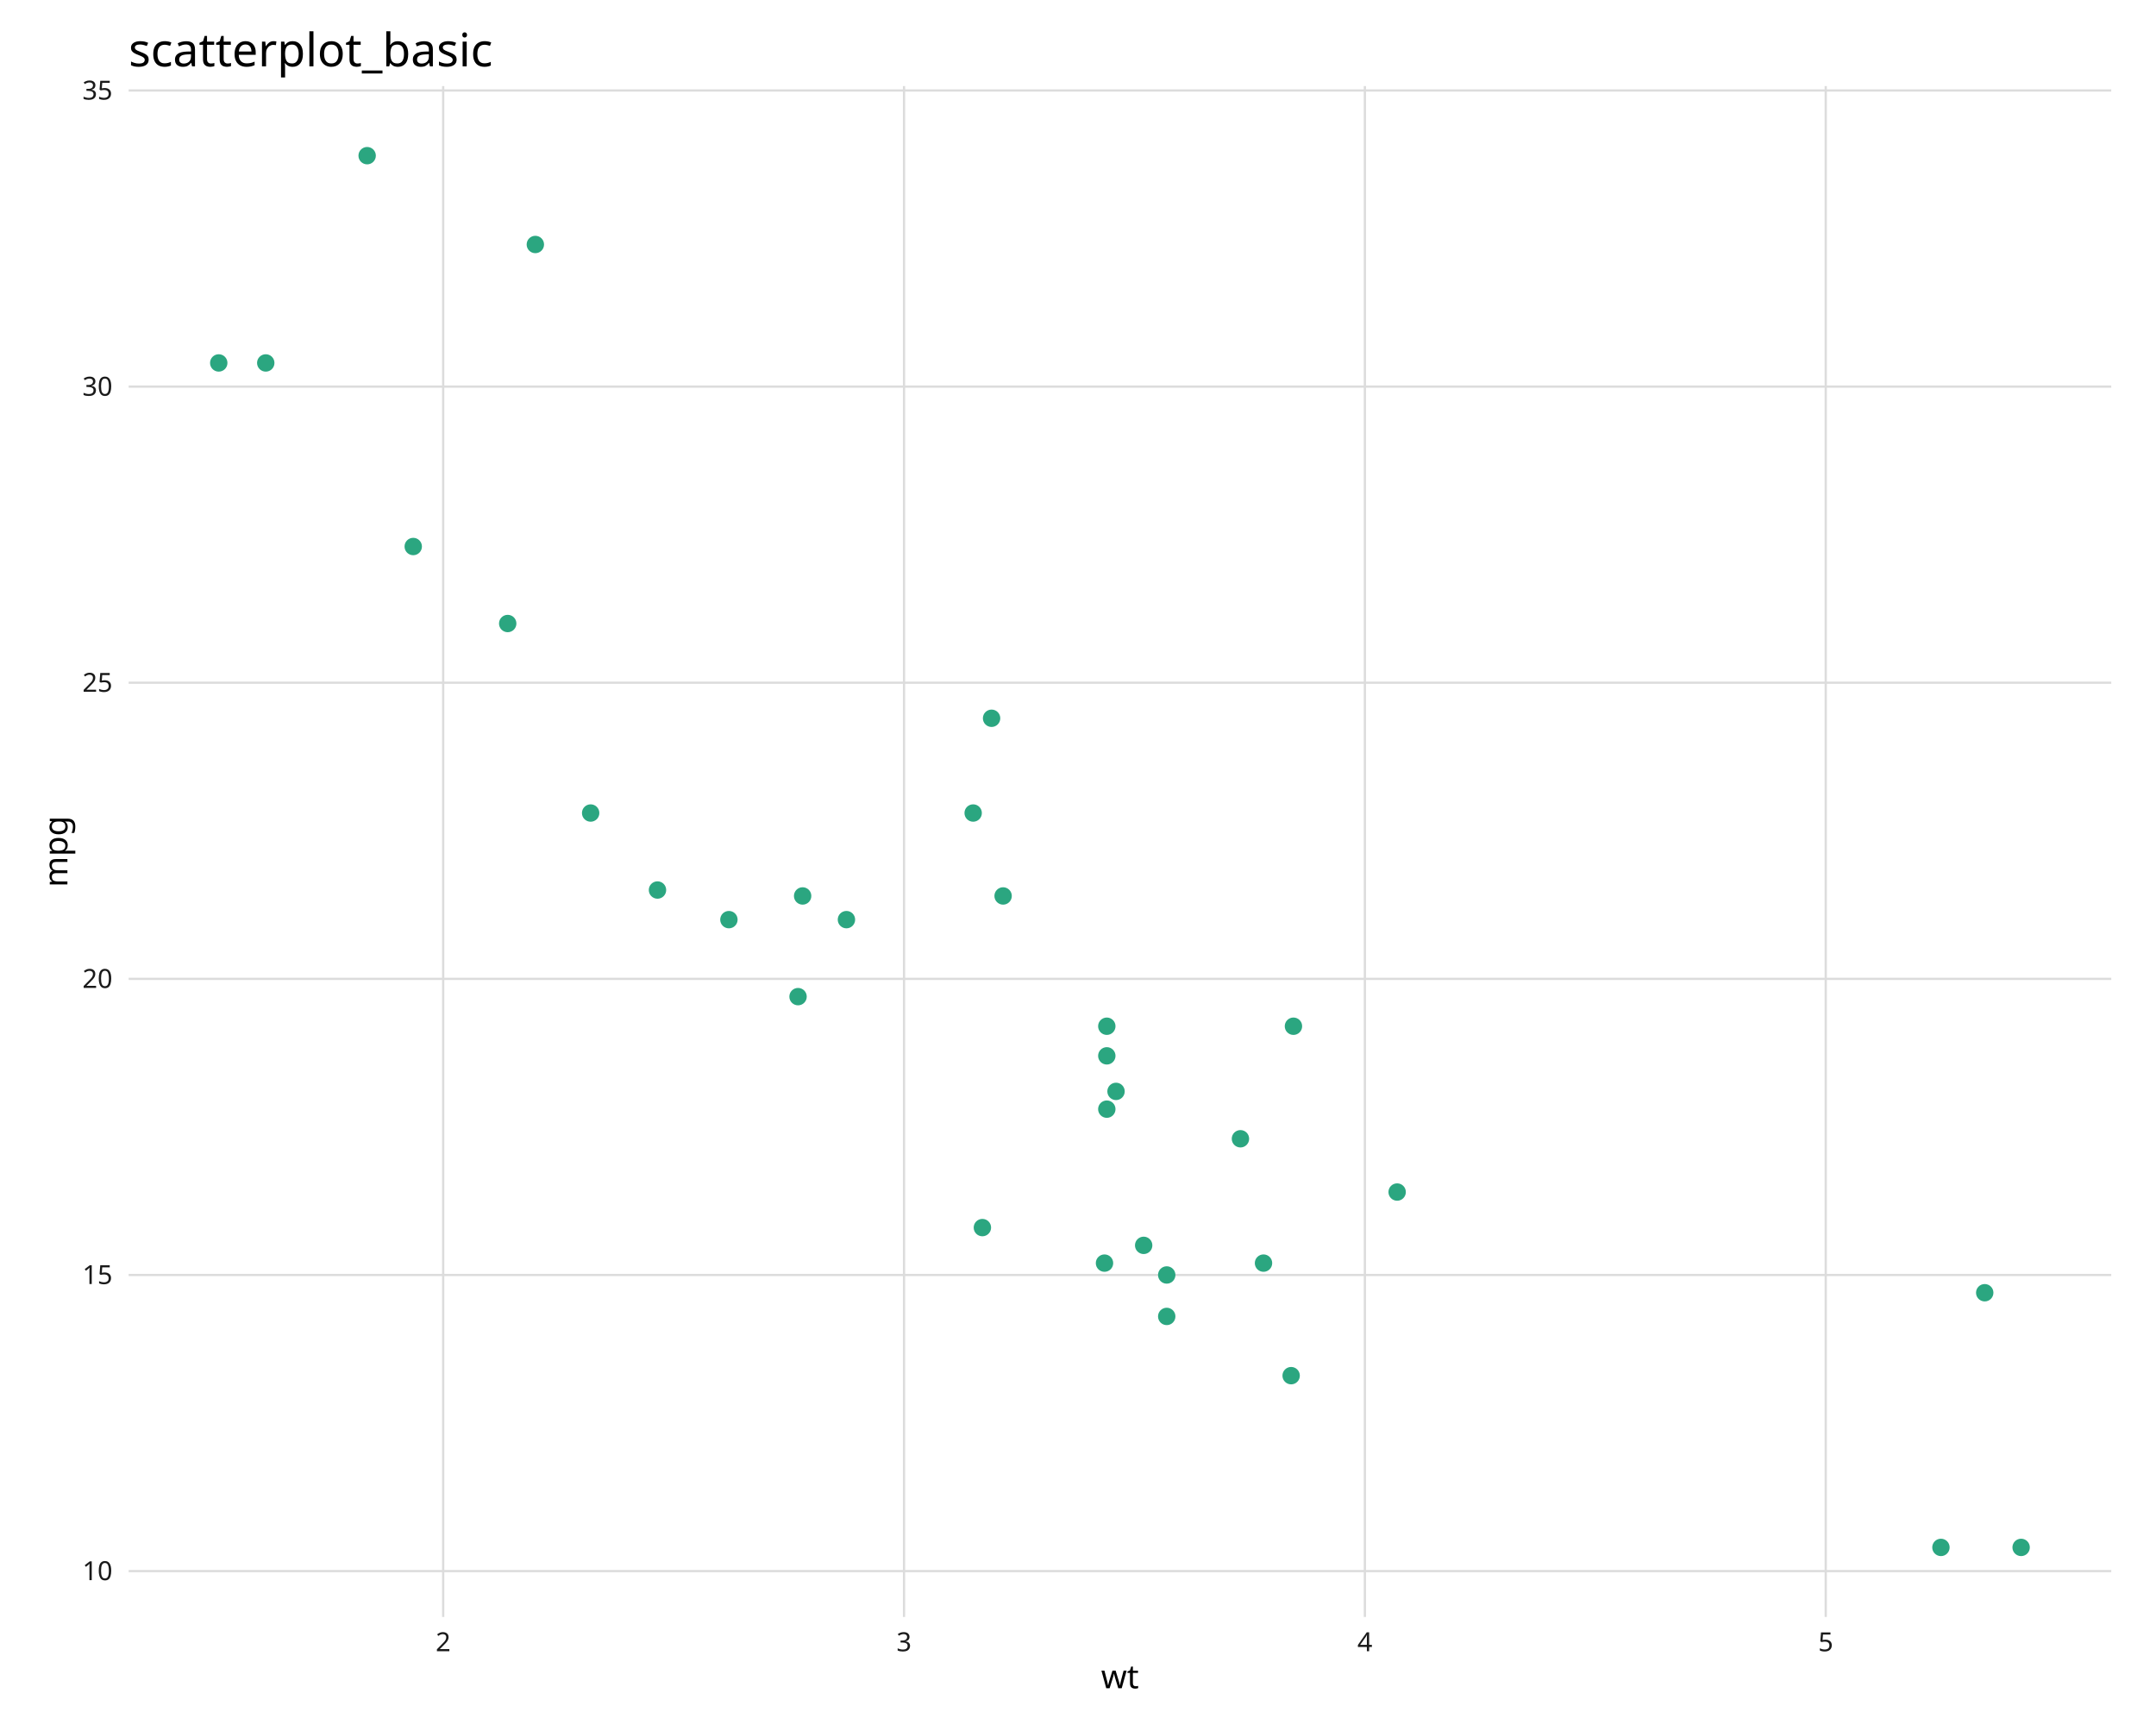
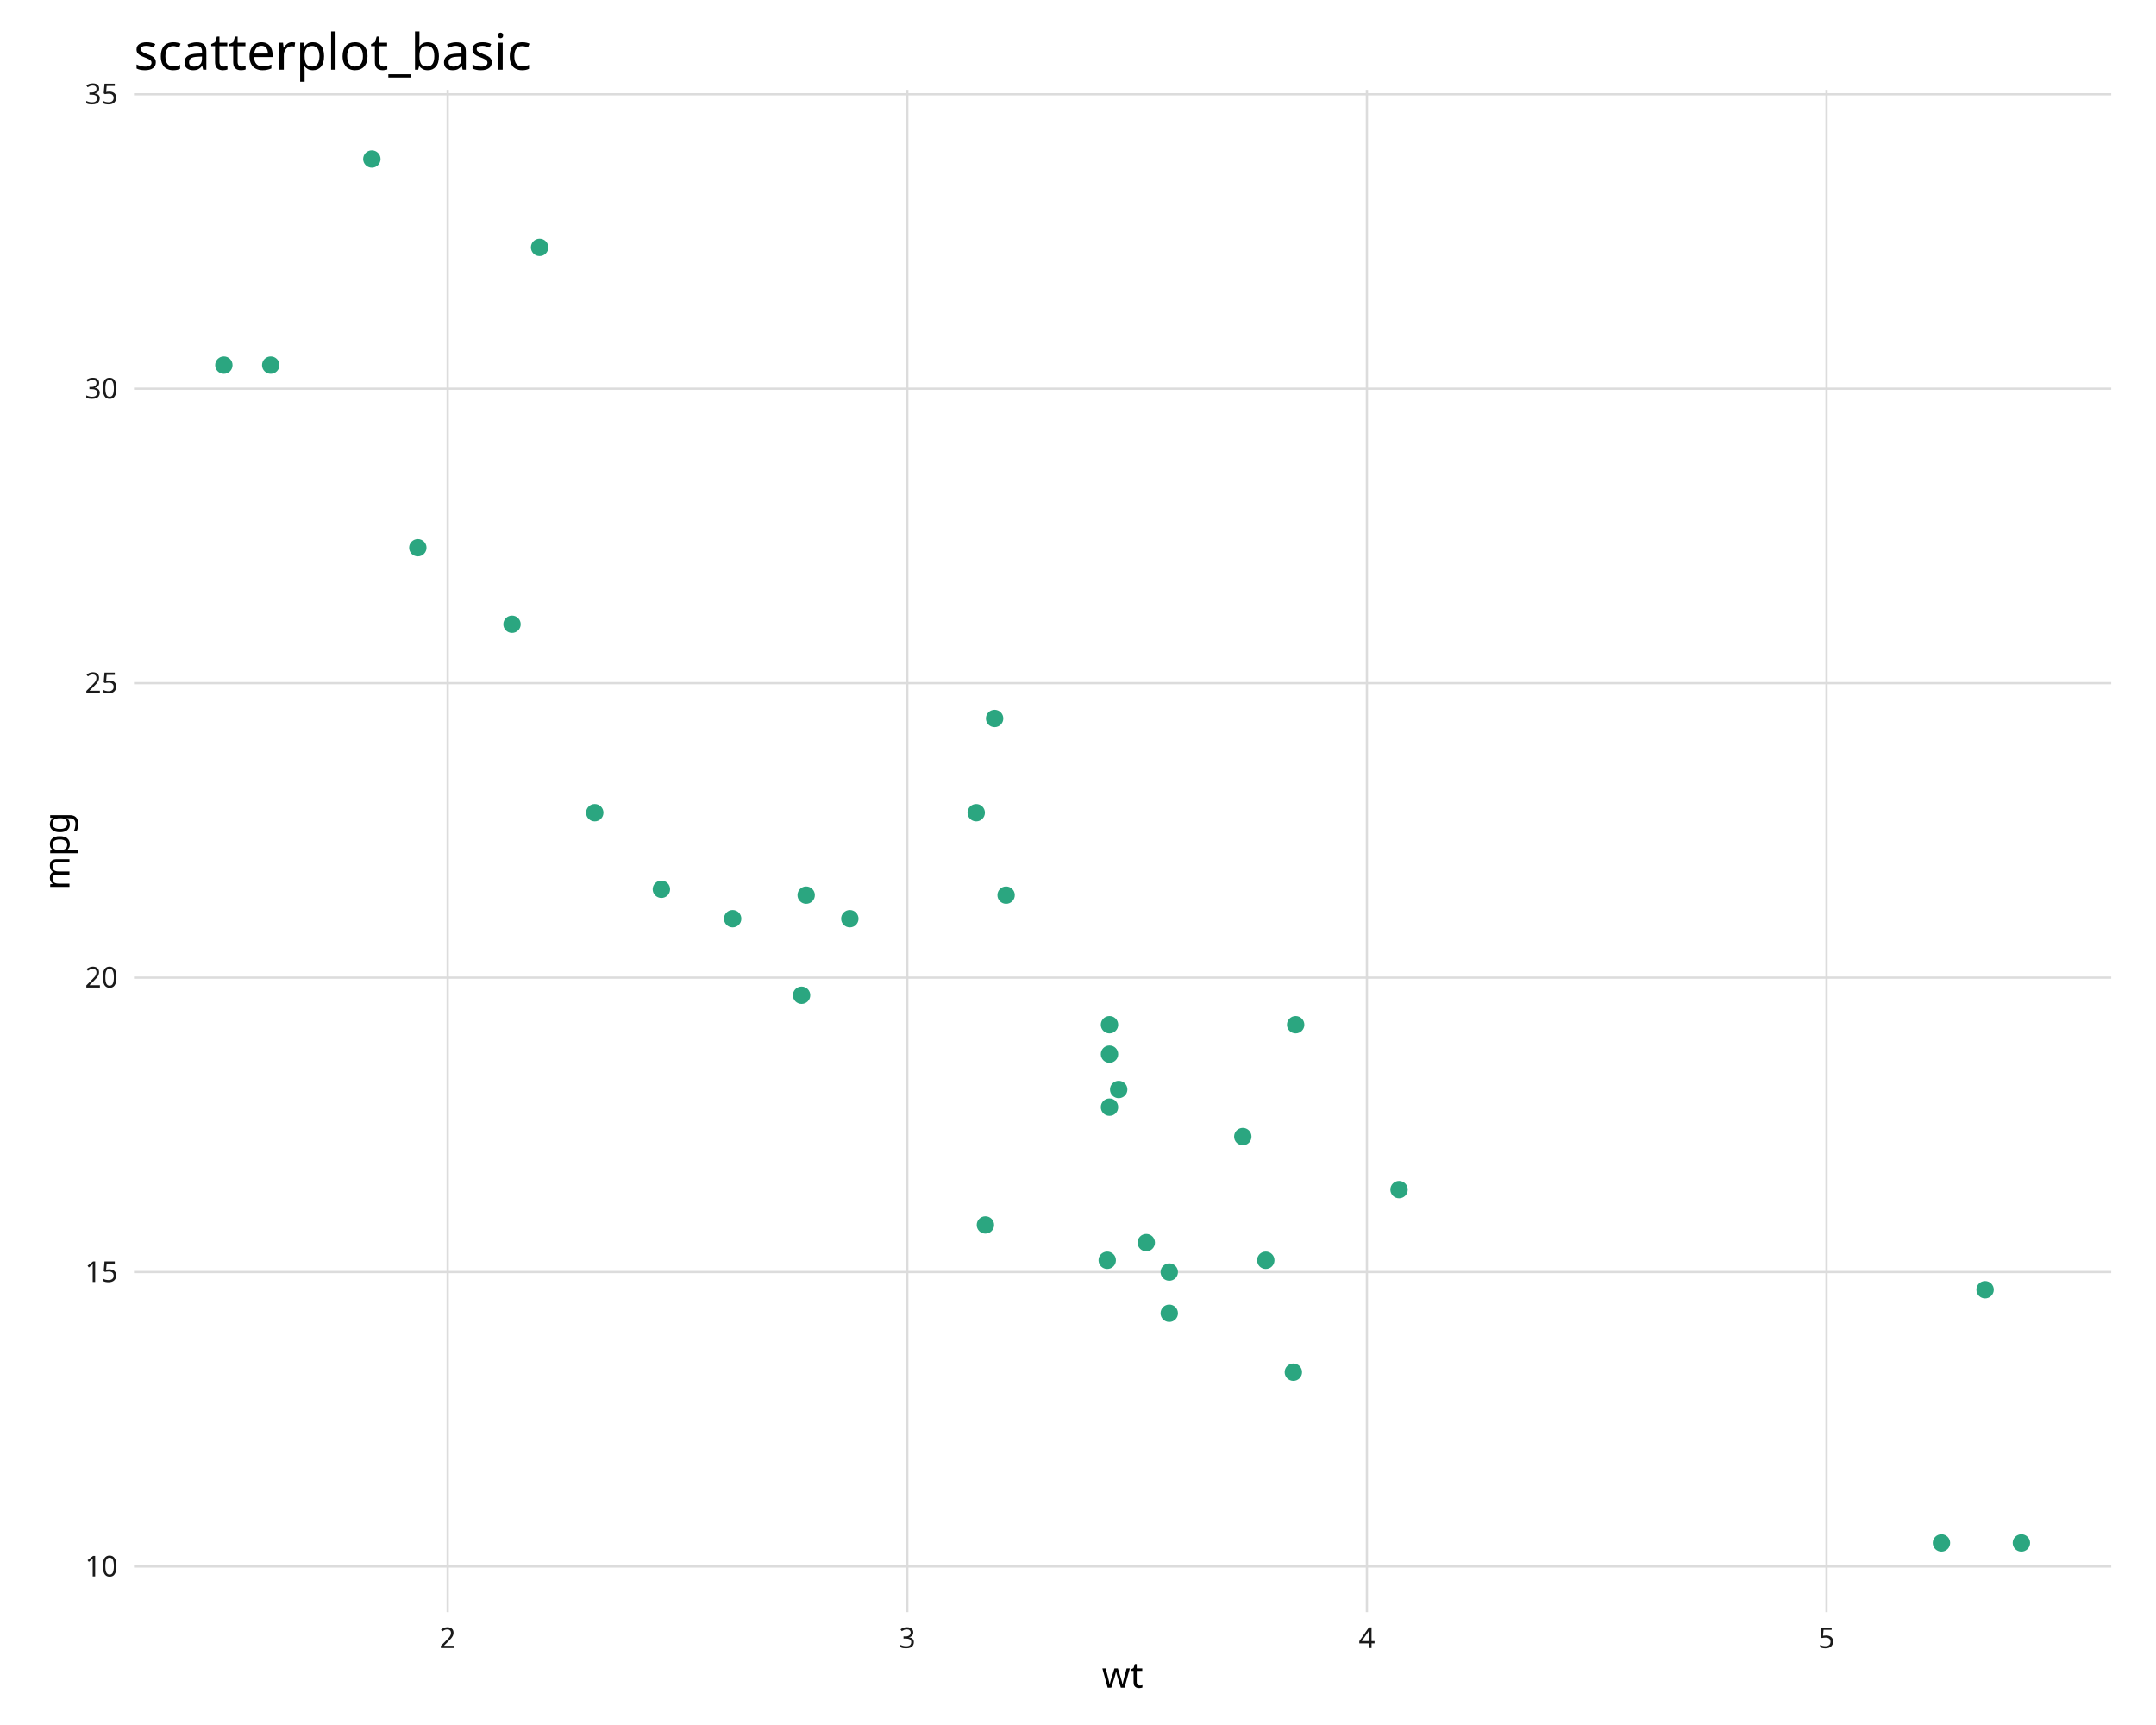
<svg xmlns="http://www.w3.org/2000/svg" class="svglite" data-engine-version="2.0" width="720.00pt" height="576.00pt" viewBox="0 0 720.00 576.00">
  <defs>
    <style type="text/css">
    .svglite line, .svglite polyline, .svglite polygon, .svglite path, .svglite rect, .svglite circle {
      fill: none;
      stroke: #000000;
      stroke-linecap: round;
      stroke-linejoin: round;
      stroke-miterlimit: 10.00;
    }
  </style>
  </defs>
  <rect width="100%" height="100%" style="stroke: none; fill: #FFFFFF;" />
  <defs>
    <clipPath id="cpMC4wMHw3MjAuMDB8MC4wMHw1NzYuMDA=">
      <rect x="0.00" y="0.00" width="720.00" height="576.00" />
    </clipPath>
  </defs>
  <g clip-path="url(#cpMC4wMHw3MjAuMDB8MC4wMHw1NzYuMDA=)">
    <rect x="0.00" y="0.00" width="720.00" height="576.00" style="stroke-width: 1.16; stroke: none; fill: #FFFFFF;" />
  </g>
  <defs>
-     <clipPath id="cpNDIuOTZ8NzA1LjA2fDI4Ljc0fDUzOS45Mw==">
-       <rect x="42.96" y="28.74" width="662.10" height="511.19" />
+     <clipPath id="cpNDQuNzR8NzA1LjA2fDI5Ljk5fDUzOC4zMg==">
+       <rect x="44.74" y="29.99" width="660.31" height="508.33" />
    </clipPath>
  </defs>
-   <g clip-path="url(#cpNDIuOTZ8NzA1LjA2fDI4Ljc0fDUzOS45Mw==)">
-     <polyline points="42.96,524.61 705.06,524.61 " style="stroke-width: 0.75; stroke: #DCDCDC; stroke-linecap: butt;" />
-     <polyline points="42.96,425.73 705.06,425.73 " style="stroke-width: 0.75; stroke: #DCDCDC; stroke-linecap: butt;" />
-     <polyline points="42.96,326.85 705.06,326.85 " style="stroke-width: 0.75; stroke: #DCDCDC; stroke-linecap: butt;" />
-     <polyline points="42.96,227.98 705.06,227.98 " style="stroke-width: 0.75; stroke: #DCDCDC; stroke-linecap: butt;" />
-     <polyline points="42.96,129.10 705.06,129.10 " style="stroke-width: 0.75; stroke: #DCDCDC; stroke-linecap: butt;" />
-     <polyline points="42.96,30.22 705.06,30.22 " style="stroke-width: 0.75; stroke: #DCDCDC; stroke-linecap: butt;" />
-     <polyline points="148.00,539.93 148.00,28.74 " style="stroke-width: 0.75; stroke: #DCDCDC; stroke-linecap: butt;" />
-     <polyline points="301.90,539.93 301.90,28.74 " style="stroke-width: 0.75; stroke: #DCDCDC; stroke-linecap: butt;" />
-     <polyline points="455.80,539.93 455.80,28.74 " style="stroke-width: 0.75; stroke: #DCDCDC; stroke-linecap: butt;" />
-     <polyline points="609.71,539.93 609.71,28.74 " style="stroke-width: 0.75; stroke: #DCDCDC; stroke-linecap: butt;" />
-     <circle cx="243.42" cy="307.08" r="2.52" style="stroke-width: 0.77; stroke: #2BA680; fill: #2BA680;" />
-     <circle cx="282.67" cy="307.08" r="2.52" style="stroke-width: 0.77; stroke: #2BA680; fill: #2BA680;" />
-     <circle cx="197.25" cy="271.48" r="2.52" style="stroke-width: 0.77; stroke: #2BA680; fill: #2BA680;" />
-     <circle cx="334.99" cy="299.17" r="2.52" style="stroke-width: 0.77; stroke: #2BA680; fill: #2BA680;" />
-     <circle cx="369.62" cy="352.56" r="2.52" style="stroke-width: 0.77; stroke: #2BA680; fill: #2BA680;" />
-     <circle cx="372.70" cy="364.43" r="2.52" style="stroke-width: 0.77; stroke: #2BA680; fill: #2BA680;" />
-     <circle cx="389.63" cy="439.57" r="2.52" style="stroke-width: 0.77; stroke: #2BA680; fill: #2BA680;" />
-     <circle cx="331.14" cy="239.84" r="2.52" style="stroke-width: 0.77; stroke: #2BA680; fill: #2BA680;" />
-     <circle cx="324.99" cy="271.48" r="2.52" style="stroke-width: 0.77; stroke: #2BA680; fill: #2BA680;" />
-     <circle cx="369.62" cy="342.67" r="2.52" style="stroke-width: 0.77; stroke: #2BA680; fill: #2BA680;" />
-     <circle cx="369.62" cy="370.36" r="2.52" style="stroke-width: 0.77; stroke: #2BA680; fill: #2BA680;" />
-     <circle cx="466.58" cy="398.04" r="2.52" style="stroke-width: 0.77; stroke: #2BA680; fill: #2BA680;" />
-     <circle cx="414.25" cy="380.25" r="2.52" style="stroke-width: 0.77; stroke: #2BA680; fill: #2BA680;" />
-     <circle cx="421.95" cy="421.77" r="2.52" style="stroke-width: 0.77; stroke: #2BA680; fill: #2BA680;" />
-     <circle cx="648.18" cy="516.70" r="2.52" style="stroke-width: 0.77; stroke: #2BA680; fill: #2BA680;" />
-     <circle cx="674.96" cy="516.70" r="2.52" style="stroke-width: 0.77; stroke: #2BA680; fill: #2BA680;" />
-     <circle cx="662.80" cy="431.66" r="2.52" style="stroke-width: 0.77; stroke: #2BA680; fill: #2BA680;" />
-     <circle cx="178.78" cy="81.64" r="2.52" style="stroke-width: 0.77; stroke: #2BA680; fill: #2BA680;" />
-     <circle cx="88.75" cy="121.19" r="2.52" style="stroke-width: 0.77; stroke: #2BA680; fill: #2BA680;" />
-     <circle cx="122.61" cy="51.98" r="2.52" style="stroke-width: 0.77; stroke: #2BA680; fill: #2BA680;" />
-     <circle cx="219.57" cy="297.19" r="2.52" style="stroke-width: 0.77; stroke: #2BA680; fill: #2BA680;" />
-     <circle cx="381.93" cy="415.84" r="2.52" style="stroke-width: 0.77; stroke: #2BA680; fill: #2BA680;" />
-     <circle cx="368.85" cy="421.77" r="2.52" style="stroke-width: 0.77; stroke: #2BA680; fill: #2BA680;" />
-     <circle cx="431.18" cy="459.35" r="2.52" style="stroke-width: 0.77; stroke: #2BA680; fill: #2BA680;" />
-     <circle cx="431.95" cy="342.67" r="2.52" style="stroke-width: 0.77; stroke: #2BA680; fill: #2BA680;" />
-     <circle cx="138.00" cy="182.49" r="2.52" style="stroke-width: 0.77; stroke: #2BA680; fill: #2BA680;" />
-     <circle cx="169.55" cy="208.20" r="2.52" style="stroke-width: 0.77; stroke: #2BA680; fill: #2BA680;" />
-     <circle cx="73.05" cy="121.19" r="2.52" style="stroke-width: 0.77; stroke: #2BA680; fill: #2BA680;" />
-     <circle cx="328.07" cy="409.91" r="2.52" style="stroke-width: 0.77; stroke: #2BA680; fill: #2BA680;" />
-     <circle cx="266.51" cy="332.79" r="2.52" style="stroke-width: 0.77; stroke: #2BA680; fill: #2BA680;" />
-     <circle cx="389.63" cy="425.73" r="2.52" style="stroke-width: 0.77; stroke: #2BA680; fill: #2BA680;" />
-     <circle cx="268.04" cy="299.17" r="2.52" style="stroke-width: 0.77; stroke: #2BA680; fill: #2BA680;" />
+   <g clip-path="url(#cpNDQuNzR8NzA1LjA2fDI5Ljk5fDUzOC4zMg==)">
+     <polyline points="44.74,523.08 705.06,523.08 " style="stroke-width: 0.75; stroke: #DCDCDC; stroke-linecap: butt;" />
+     <polyline points="44.74,424.76 705.06,424.76 " style="stroke-width: 0.75; stroke: #DCDCDC; stroke-linecap: butt;" />
+     <polyline points="44.74,326.44 705.06,326.44 " style="stroke-width: 0.75; stroke: #DCDCDC; stroke-linecap: butt;" />
+     <polyline points="44.74,228.11 705.06,228.11 " style="stroke-width: 0.75; stroke: #DCDCDC; stroke-linecap: butt;" />
+     <polyline points="44.74,129.79 705.06,129.79 " style="stroke-width: 0.75; stroke: #DCDCDC; stroke-linecap: butt;" />
+     <polyline points="44.74,31.47 705.06,31.47 " style="stroke-width: 0.75; stroke: #DCDCDC; stroke-linecap: butt;" />
+     <polyline points="149.50,538.32 149.50,29.99 " style="stroke-width: 0.75; stroke: #DCDCDC; stroke-linecap: butt;" />
+     <polyline points="302.99,538.32 302.99,29.99 " style="stroke-width: 0.75; stroke: #DCDCDC; stroke-linecap: butt;" />
+     <polyline points="456.48,538.32 456.48,29.99 " style="stroke-width: 0.75; stroke: #DCDCDC; stroke-linecap: butt;" />
+     <polyline points="609.96,538.32 609.96,29.99 " style="stroke-width: 0.75; stroke: #DCDCDC; stroke-linecap: butt;" />
+     <circle cx="244.67" cy="306.77" r="2.52" style="stroke-width: 0.77; stroke: #2BA680; fill: #2BA680;" />
+     <circle cx="283.80" cy="306.77" r="2.52" style="stroke-width: 0.77; stroke: #2BA680; fill: #2BA680;" />
+     <circle cx="198.62" cy="271.37" r="2.52" style="stroke-width: 0.77; stroke: #2BA680; fill: #2BA680;" />
+     <circle cx="335.99" cy="298.90" r="2.52" style="stroke-width: 0.77; stroke: #2BA680; fill: #2BA680;" />
+     <circle cx="370.52" cy="352.00" r="2.52" style="stroke-width: 0.77; stroke: #2BA680; fill: #2BA680;" />
+     <circle cx="373.59" cy="363.80" r="2.52" style="stroke-width: 0.77; stroke: #2BA680; fill: #2BA680;" />
+     <circle cx="390.48" cy="438.52" r="2.52" style="stroke-width: 0.77; stroke: #2BA680; fill: #2BA680;" />
+     <circle cx="332.15" cy="239.91" r="2.52" style="stroke-width: 0.77; stroke: #2BA680; fill: #2BA680;" />
+     <circle cx="326.01" cy="271.37" r="2.52" style="stroke-width: 0.77; stroke: #2BA680; fill: #2BA680;" />
+     <circle cx="370.52" cy="342.17" r="2.52" style="stroke-width: 0.77; stroke: #2BA680; fill: #2BA680;" />
+     <circle cx="370.52" cy="369.70" r="2.52" style="stroke-width: 0.77; stroke: #2BA680; fill: #2BA680;" />
+     <circle cx="467.22" cy="397.23" r="2.52" style="stroke-width: 0.77; stroke: #2BA680; fill: #2BA680;" />
+     <circle cx="415.04" cy="379.53" r="2.52" style="stroke-width: 0.77; stroke: #2BA680; fill: #2BA680;" />
+     <circle cx="422.71" cy="420.82" r="2.52" style="stroke-width: 0.77; stroke: #2BA680; fill: #2BA680;" />
+     <circle cx="648.34" cy="515.21" r="2.52" style="stroke-width: 0.77; stroke: #2BA680; fill: #2BA680;" />
+     <circle cx="675.04" cy="515.21" r="2.52" style="stroke-width: 0.77; stroke: #2BA680; fill: #2BA680;" />
+     <circle cx="662.92" cy="430.66" r="2.52" style="stroke-width: 0.77; stroke: #2BA680; fill: #2BA680;" />
+     <circle cx="180.20" cy="82.60" r="2.52" style="stroke-width: 0.77; stroke: #2BA680; fill: #2BA680;" />
+     <circle cx="90.41" cy="121.92" r="2.52" style="stroke-width: 0.77; stroke: #2BA680; fill: #2BA680;" />
+     <circle cx="124.18" cy="53.10" r="2.52" style="stroke-width: 0.77; stroke: #2BA680; fill: #2BA680;" />
+     <circle cx="220.87" cy="296.94" r="2.52" style="stroke-width: 0.77; stroke: #2BA680; fill: #2BA680;" />
+     <circle cx="382.80" cy="414.93" r="2.52" style="stroke-width: 0.77; stroke: #2BA680; fill: #2BA680;" />
+     <circle cx="369.76" cy="420.82" r="2.52" style="stroke-width: 0.77; stroke: #2BA680; fill: #2BA680;" />
+     <circle cx="431.92" cy="458.19" r="2.52" style="stroke-width: 0.77; stroke: #2BA680; fill: #2BA680;" />
+     <circle cx="432.69" cy="342.17" r="2.52" style="stroke-width: 0.77; stroke: #2BA680; fill: #2BA680;" />
+     <circle cx="139.53" cy="182.88" r="2.52" style="stroke-width: 0.77; stroke: #2BA680; fill: #2BA680;" />
+     <circle cx="170.99" cy="208.45" r="2.52" style="stroke-width: 0.77; stroke: #2BA680; fill: #2BA680;" />
+     <circle cx="74.76" cy="121.92" r="2.52" style="stroke-width: 0.77; stroke: #2BA680; fill: #2BA680;" />
+     <circle cx="329.08" cy="409.03" r="2.52" style="stroke-width: 0.77; stroke: #2BA680; fill: #2BA680;" />
+     <circle cx="267.69" cy="332.33" r="2.52" style="stroke-width: 0.77; stroke: #2BA680; fill: #2BA680;" />
+     <circle cx="390.48" cy="424.76" r="2.52" style="stroke-width: 0.77; stroke: #2BA680; fill: #2BA680;" />
+     <circle cx="269.22" cy="298.90" r="2.52" style="stroke-width: 0.77; stroke: #2BA680; fill: #2BA680;" />
  </g>
  <g clip-path="url(#cpMC4wMHw3MjAuMDB8MC4wMHw1NzYuMDA=)">
-     <text x="37.58" y="527.63" text-anchor="end" style="font-size: 8.80px; fill: #1A1A1A; font-family: sans;" textLength="9.79px" lengthAdjust="spacingAndGlyphs">10</text>
-     <text x="37.58" y="428.76" text-anchor="end" style="font-size: 8.80px; fill: #1A1A1A; font-family: sans;" textLength="9.79px" lengthAdjust="spacingAndGlyphs">15</text>
-     <text x="37.58" y="329.88" text-anchor="end" style="font-size: 8.80px; fill: #1A1A1A; font-family: sans;" textLength="9.79px" lengthAdjust="spacingAndGlyphs">20</text>
-     <text x="37.58" y="231.00" text-anchor="end" style="font-size: 8.80px; fill: #1A1A1A; font-family: sans;" textLength="9.79px" lengthAdjust="spacingAndGlyphs">25</text>
-     <text x="37.58" y="132.13" text-anchor="end" style="font-size: 8.80px; fill: #1A1A1A; font-family: sans;" textLength="9.79px" lengthAdjust="spacingAndGlyphs">30</text>
-     <text x="37.58" y="33.25" text-anchor="end" style="font-size: 8.80px; fill: #1A1A1A; font-family: sans;" textLength="9.79px" lengthAdjust="spacingAndGlyphs">35</text>
-     <text x="148.00" y="551.37" text-anchor="middle" style="font-size: 8.80px; fill: #1A1A1A; font-family: sans;" textLength="4.89px" lengthAdjust="spacingAndGlyphs">2</text>
-     <text x="301.90" y="551.37" text-anchor="middle" style="font-size: 8.80px; fill: #1A1A1A; font-family: sans;" textLength="4.89px" lengthAdjust="spacingAndGlyphs">3</text>
-     <text x="455.80" y="551.37" text-anchor="middle" style="font-size: 8.80px; fill: #1A1A1A; font-family: sans;" textLength="4.89px" lengthAdjust="spacingAndGlyphs">4</text>
-     <text x="609.71" y="551.37" text-anchor="middle" style="font-size: 8.80px; fill: #1A1A1A; font-family: sans;" textLength="4.89px" lengthAdjust="spacingAndGlyphs">5</text>
-     <text x="374.01" y="563.75" text-anchor="middle" style="font-size: 11.00px; font-family: sans;" textLength="11.00px" lengthAdjust="spacingAndGlyphs">wt</text>
-     <text transform="translate(22.51,284.34) rotate(-90)" text-anchor="middle" style="font-size: 11.00px; font-family: sans;" textLength="21.40px" lengthAdjust="spacingAndGlyphs">mpg</text>
-     <text x="42.96" y="22.16" style="font-size: 15.40px; font-family: sans;" textLength="115.58px" lengthAdjust="spacingAndGlyphs">scatterplot_basic</text>
+     <text x="39.36" y="526.38" text-anchor="end" style="font-size: 9.60px; fill: #1A1A1A; font-family: sans;" textLength="10.68px" lengthAdjust="spacingAndGlyphs">10</text>
+     <text x="39.36" y="428.06" text-anchor="end" style="font-size: 9.60px; fill: #1A1A1A; font-family: sans;" textLength="10.68px" lengthAdjust="spacingAndGlyphs">15</text>
+     <text x="39.36" y="329.74" text-anchor="end" style="font-size: 9.60px; fill: #1A1A1A; font-family: sans;" textLength="10.68px" lengthAdjust="spacingAndGlyphs">20</text>
+     <text x="39.36" y="231.42" text-anchor="end" style="font-size: 9.60px; fill: #1A1A1A; font-family: sans;" textLength="10.68px" lengthAdjust="spacingAndGlyphs">25</text>
+     <text x="39.36" y="133.09" text-anchor="end" style="font-size: 9.60px; fill: #1A1A1A; font-family: sans;" textLength="10.68px" lengthAdjust="spacingAndGlyphs">30</text>
+     <text x="39.36" y="34.77" text-anchor="end" style="font-size: 9.60px; fill: #1A1A1A; font-family: sans;" textLength="10.68px" lengthAdjust="spacingAndGlyphs">35</text>
+     <text x="149.50" y="550.31" text-anchor="middle" style="font-size: 9.60px; fill: #1A1A1A; font-family: sans;" textLength="5.34px" lengthAdjust="spacingAndGlyphs">2</text>
+     <text x="302.99" y="550.31" text-anchor="middle" style="font-size: 9.60px; fill: #1A1A1A; font-family: sans;" textLength="5.34px" lengthAdjust="spacingAndGlyphs">3</text>
+     <text x="456.48" y="550.31" text-anchor="middle" style="font-size: 9.60px; fill: #1A1A1A; font-family: sans;" textLength="5.34px" lengthAdjust="spacingAndGlyphs">4</text>
+     <text x="609.96" y="550.31" text-anchor="middle" style="font-size: 9.60px; fill: #1A1A1A; font-family: sans;" textLength="5.34px" lengthAdjust="spacingAndGlyphs">5</text>
+     <text x="374.90" y="563.55" text-anchor="middle" style="font-size: 12.00px; font-family: sans;" textLength="12.00px" lengthAdjust="spacingAndGlyphs">wt</text>
+     <text transform="translate(23.20,284.16) rotate(-90)" text-anchor="middle" style="font-size: 12.00px; font-family: sans;" textLength="23.35px" lengthAdjust="spacingAndGlyphs">mpg</text>
+     <text x="44.74" y="23.27" style="font-size: 16.80px; font-family: sans;" textLength="126.09px" lengthAdjust="spacingAndGlyphs">scatterplot_basic</text>
  </g>
</svg>
